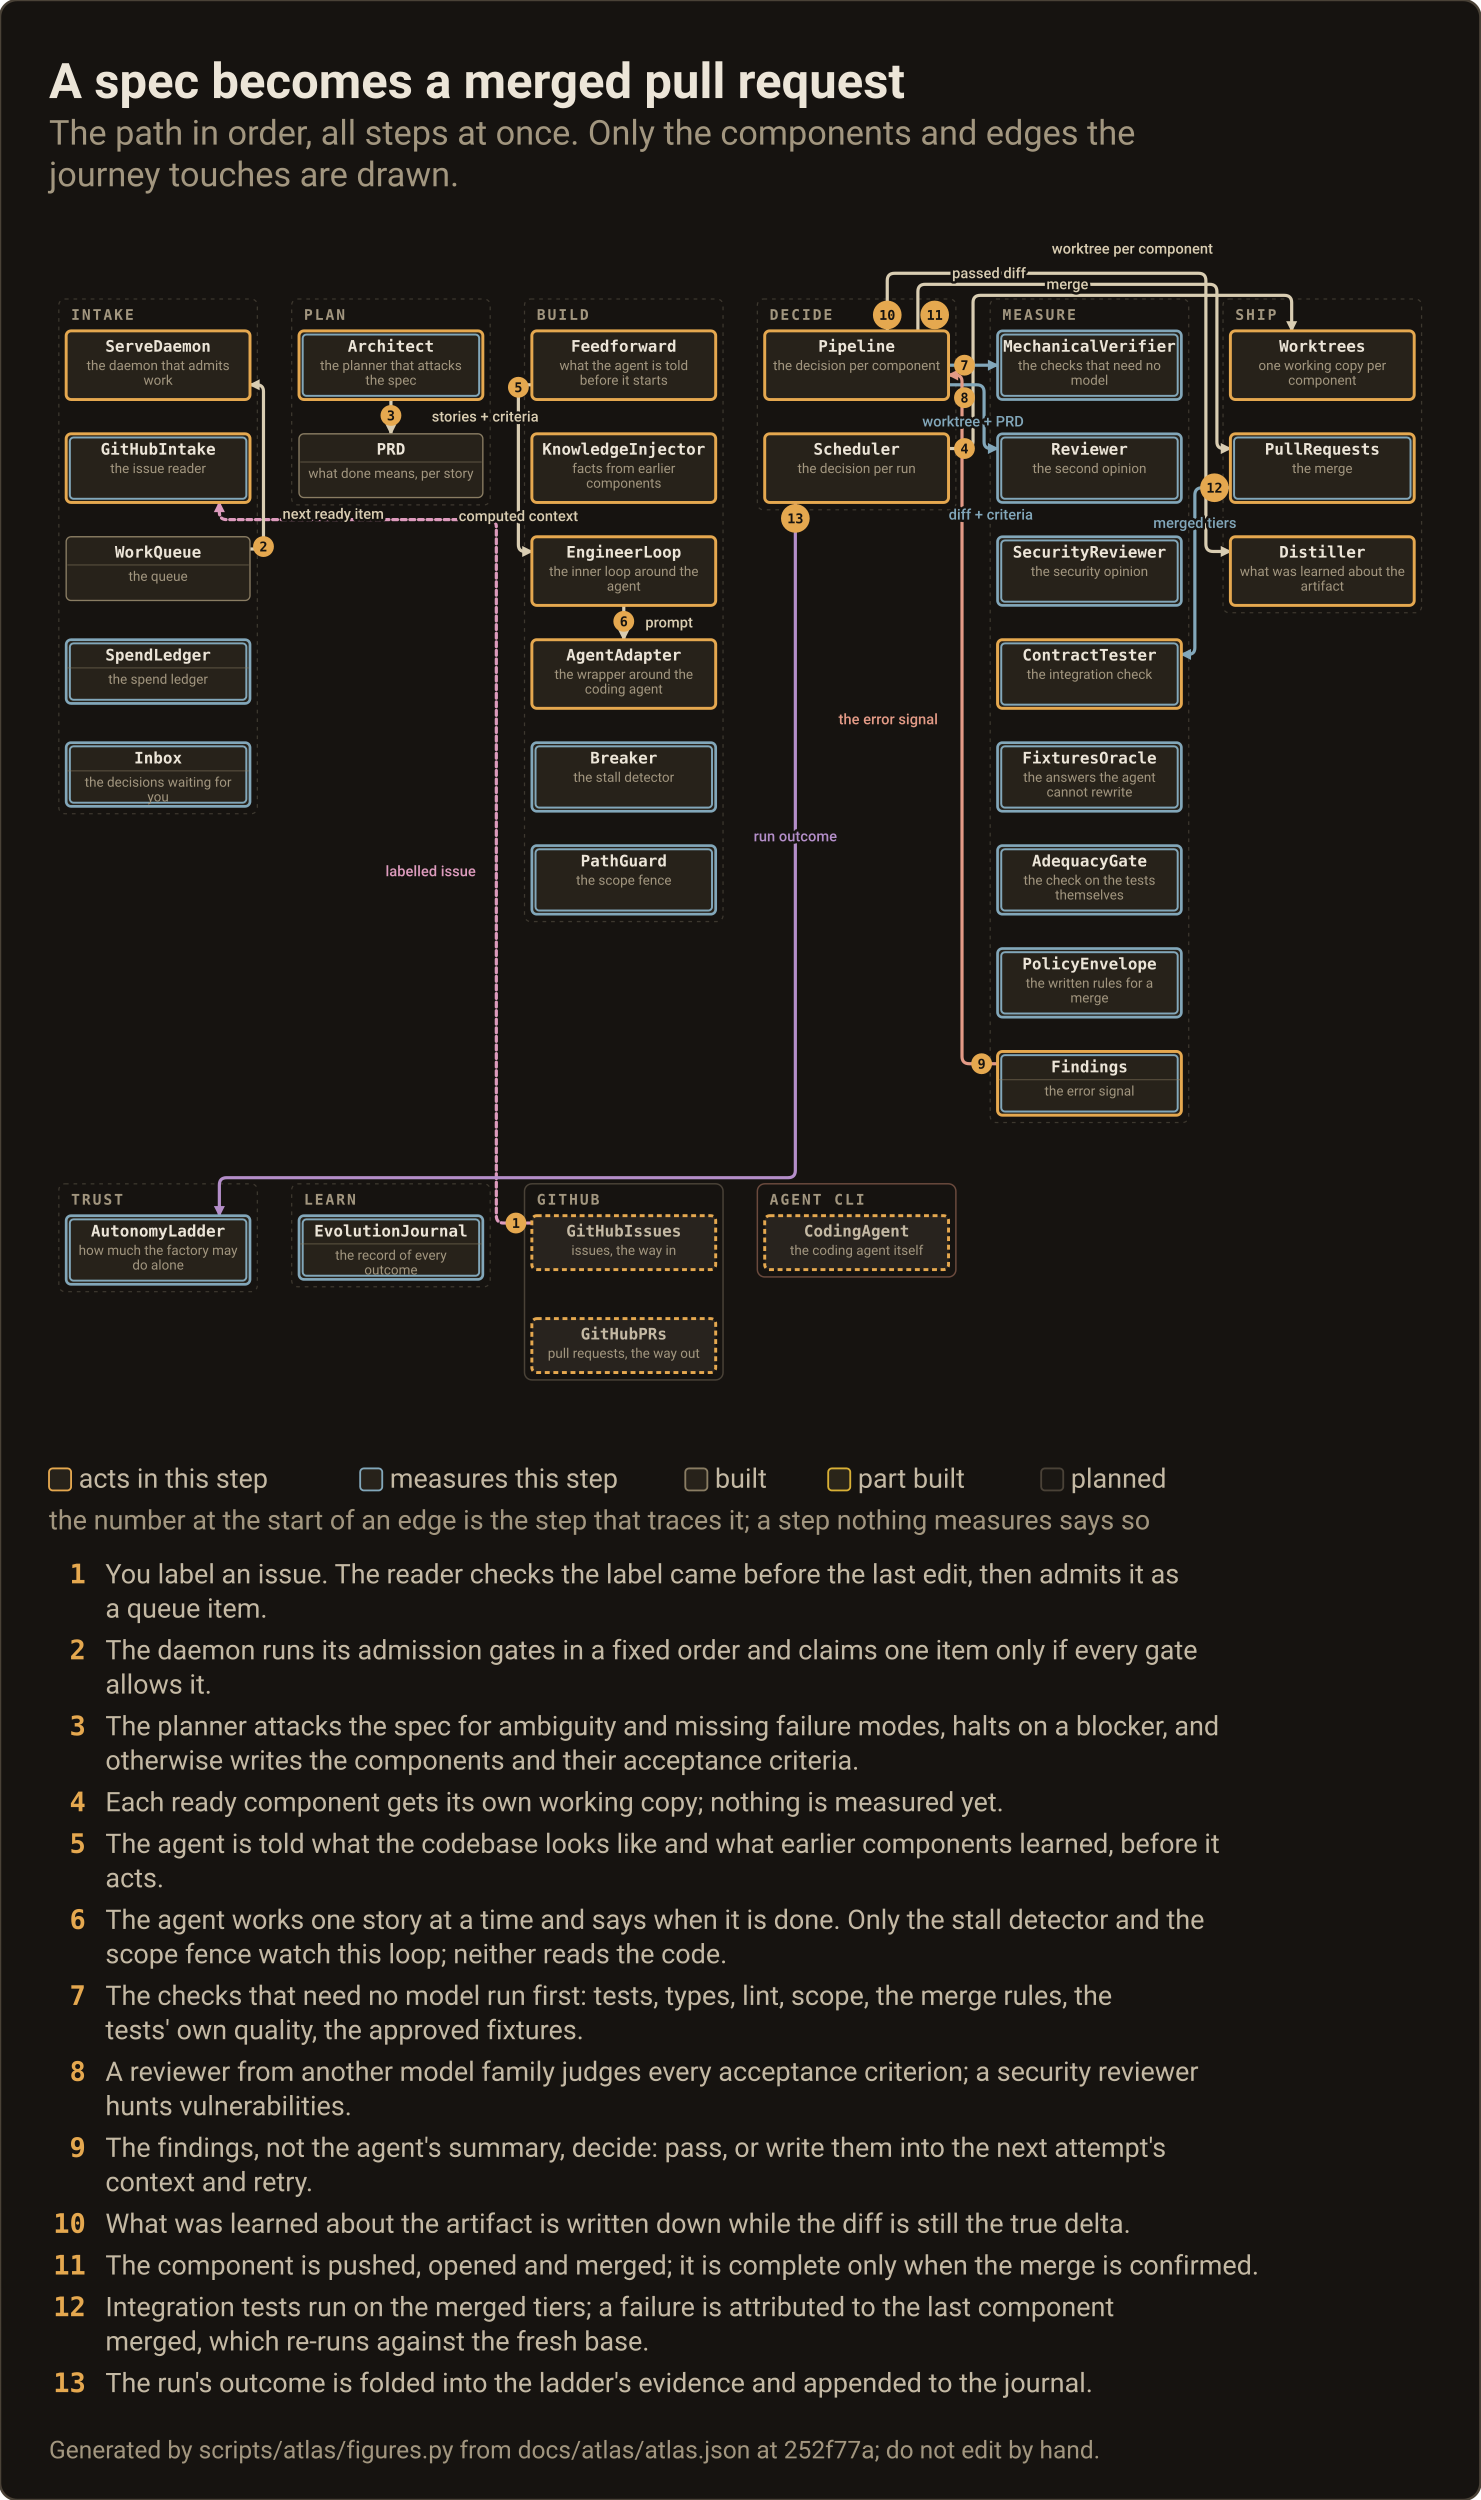
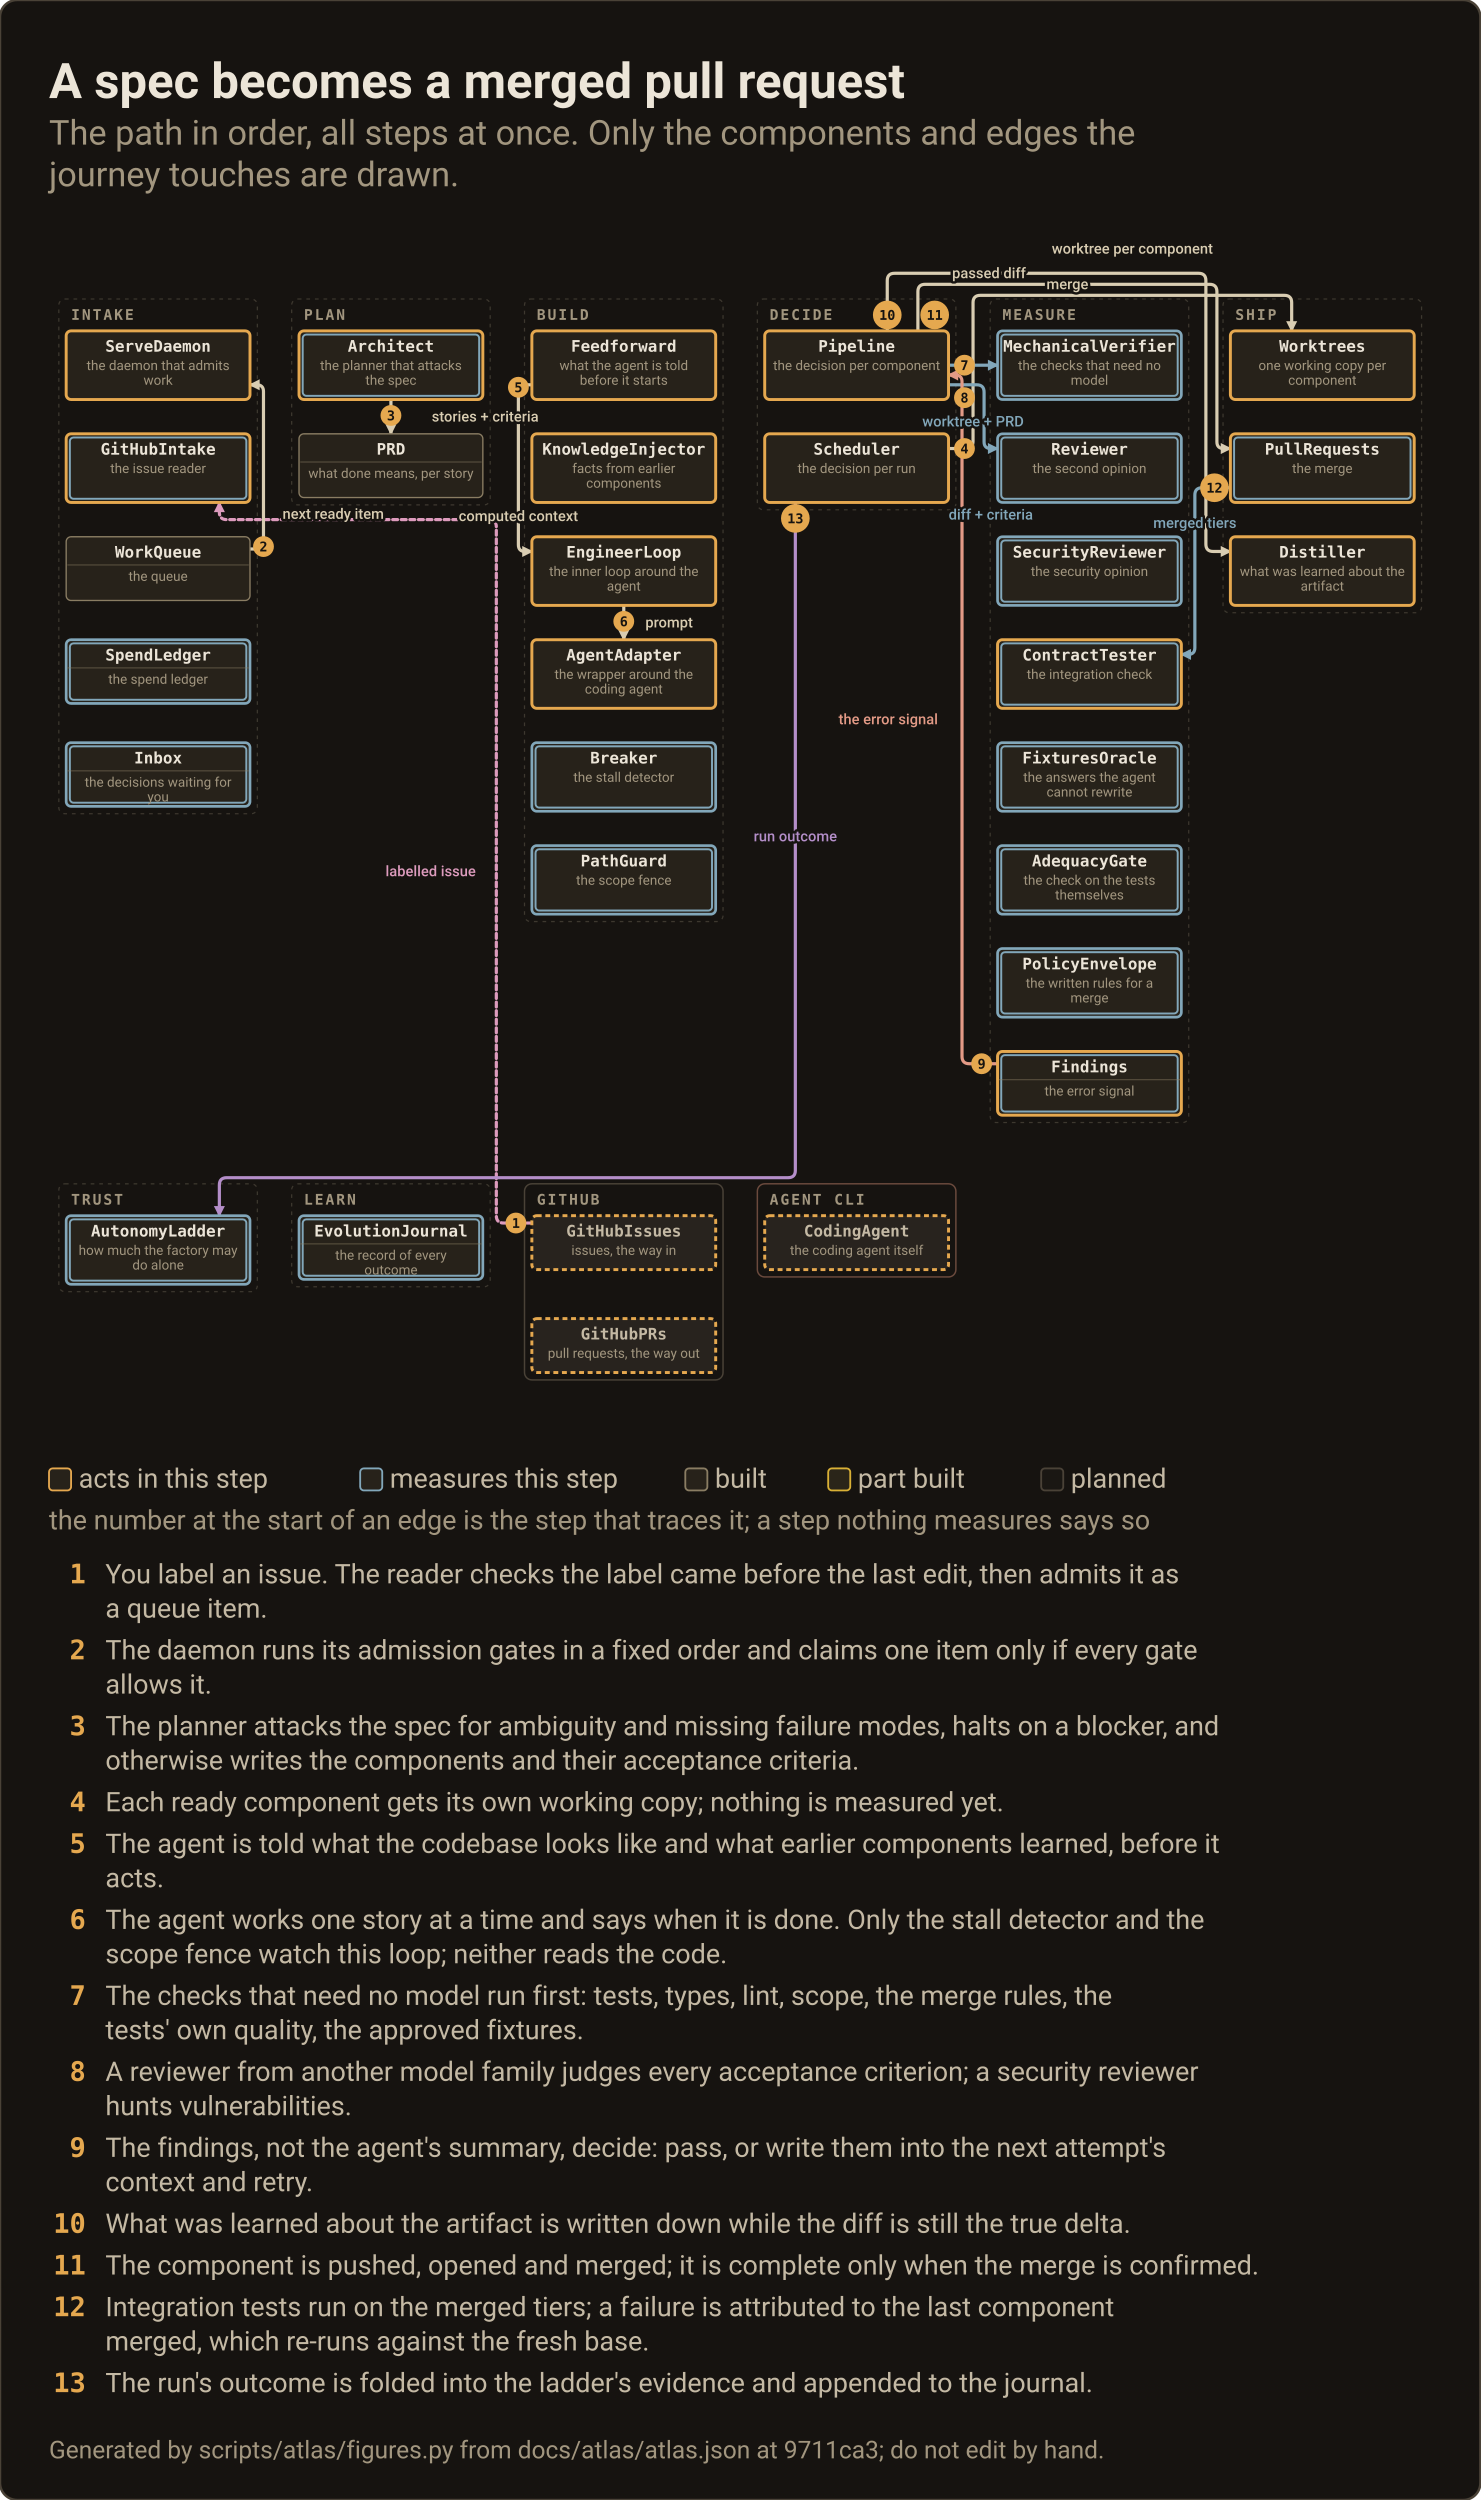
<svg xmlns="http://www.w3.org/2000/svg" width="1208" height="2040" viewBox="0 0 1208 2040" role="img" aria-label="Journey: A spec becomes a merged pull request">
  <rect x="0" y="0" width="1208" height="2040" rx="14" fill="#161310" stroke="#4A4237" stroke-width="2" />
  <text x="40.0" y="80.0" class="c0">A spec becomes a merged pull request</text>
  <text x="40.0" y="118.0" class="c1">The path in order, all steps at once. Only the components and edges the</text>
  <text x="40.0" y="152.0" class="c1">journey touches are drawn.</text>
  <svg id="map" x="40.0" y="170.0" width="1128" height="1006" viewBox="0 0 1128 1006" overflow="visible">
    <defs>
      <marker id="map-m-work" viewBox="0 0 8 8" refX="7" refY="4" markerUnits="userSpaceOnUse" markerWidth="9" markerHeight="9" orient="auto-start-reverse">
        <path d="M0,0 L8,4 L0,8 z" fill="#D9CDB2" />
      </marker>
      <marker id="map-m-measure" viewBox="0 0 8 8" refX="7" refY="4" markerUnits="userSpaceOnUse" markerWidth="9" markerHeight="9" orient="auto-start-reverse">
        <path d="M0,0 L8,4 L0,8 z" fill="#82A7BA" />
      </marker>
      <marker id="map-m-feedback" viewBox="0 0 8 8" refX="7" refY="4" markerUnits="userSpaceOnUse" markerWidth="9" markerHeight="9" orient="auto-start-reverse">
        <path d="M0,0 L8,4 L0,8 z" fill="#E39A86" />
      </marker>
      <marker id="map-m-operator" viewBox="0 0 8 8" refX="7" refY="4" markerUnits="userSpaceOnUse" markerWidth="9" markerHeight="9" orient="auto-start-reverse">
        <path d="M0,0 L8,4 L0,8 z" fill="#DD9BBD" />
      </marker>
      <marker id="map-m-trust" viewBox="0 0 8 8" refX="7" refY="4" markerUnits="userSpaceOnUse" markerWidth="9" markerHeight="9" orient="auto-start-reverse">
        <path d="M0,0 L8,4 L0,8 z" fill="#B48EC9" />
      </marker>
      <marker id="map-m-learn" viewBox="0 0 8 8" refX="7" refY="4" markerUnits="userSpaceOnUse" markerWidth="9" markerHeight="9" orient="auto-start-reverse">
        <path d="M0,0 L8,4 L0,8 z" fill="#86C9A9" />
      </marker>
      <marker id="map-m-record" viewBox="0 0 8 8" refX="7" refY="4" markerUnits="userSpaceOnUse" markerWidth="9" markerHeight="9" orient="auto-start-reverse">
        <path d="M0,0 L8,4 L0,8 z" fill="#B7C27C" />
      </marker>
      <marker id="map-m-change" viewBox="0 0 8 8" refX="7" refY="4" markerUnits="userSpaceOnUse" markerWidth="9" markerHeight="9" orient="auto-start-reverse">
        <path d="M0,0 L8,4 L0,8 z" fill="#E26D5A" />
      </marker>
      <marker id="map-m-reach" viewBox="0 0 8 8" refX="7" refY="4" markerUnits="userSpaceOnUse" markerWidth="9" markerHeight="9" orient="auto-start-reverse">
        <path d="M0,0 L8,4 L0,8 z" fill="#E5A84F" />
      </marker>
    </defs>
    <style>#map .node.quiet{opacity:.42}#map .node.planned{opacity:.5}#map .node.planned.quiet{opacity:.3}#map .node.meas .node__box{stroke:#82A7BA;stroke-width:2.2}#map .node.acts .node__box{stroke:#E5A84F;stroke-width:2.4}#map .node__ring{display:none;fill:none;stroke:#82A7BA;stroke-width:1.6}#map .node.meas .node__ring{display:inline}#map .flow.planned{opacity:.35}#map .flowlbl.planned{opacity:.5}#map .flow.off,#map .flowlbl.off{display:none}#map .flow.hot{opacity:1;stroke-opacity:1;stroke-width:2.6}#map .flowlbl.hot{opacity:1}</style>
    <rect x="8.0" y="74.0" width="162.0" height="420.0" rx="5" fill="none" stroke="#A2967F" stroke-opacity=".28" stroke-width="1" stroke-dasharray="3 4" />
    <text x="18.0" y="91.0" class="t6">INTAKE</text>
    <rect x="198.0" y="74.0" width="162.0" height="168.0" rx="5" fill="none" stroke="#A2967F" stroke-opacity=".28" stroke-width="1" stroke-dasharray="3 4" />
    <text x="208.0" y="91.0" class="t6">PLAN</text>
    <rect x="388.0" y="74.0" width="162.0" height="508.0" rx="5" fill="none" stroke="#A2967F" stroke-opacity=".28" stroke-width="1" stroke-dasharray="3 4" />
    <text x="398.0" y="91.0" class="t6">BUILD</text>
    <rect x="578.0" y="74.0" width="162.0" height="172.0" rx="5" fill="none" stroke="#A2967F" stroke-opacity=".28" stroke-width="1" stroke-dasharray="3 4" />
    <text x="588.0" y="91.0" class="t6">DECIDE</text>
    <rect x="768.0" y="74.0" width="162.0" height="672.0" rx="5" fill="none" stroke="#A2967F" stroke-opacity=".28" stroke-width="1" stroke-dasharray="3 4" />
    <text x="778.0" y="91.0" class="t6">MEASURE</text>
    <rect x="958.0" y="74.0" width="162.0" height="256.0" rx="5" fill="none" stroke="#A2967F" stroke-opacity=".28" stroke-width="1" stroke-dasharray="3 4" />
    <text x="968.0" y="91.0" class="t6">SHIP</text>
    <rect x="8.0" y="796.0" width="162.0" height="88.0" rx="5" fill="none" stroke="#A2967F" stroke-opacity=".28" stroke-width="1" stroke-dasharray="3 4" />
    <text x="18.0" y="813.0" class="t6">TRUST</text>
    <rect x="198.0" y="796.0" width="162.0" height="84.0" rx="5" fill="none" stroke="#A2967F" stroke-opacity=".28" stroke-width="1" stroke-dasharray="3 4" />
    <text x="208.0" y="813.0" class="t6">LEARN</text>
    <rect x="388.0" y="796.0" width="162.0" height="160.0" rx="6" fill="none" stroke="#4A4237" stroke-width="1.2" />
    <text x="398.0" y="813.0" class="t6">GITHUB</text>
    <rect x="578.0" y="796.0" width="162.0" height="76.0" rx="6" fill="none" stroke="#6B4A3D" stroke-width="1.2" />
    <text x="588.0" y="813.0" class="t6">AGENT CLI</text>
    <g data-layer="flow">
      <path id="map-f0" class="flow intake planned hot" data-edge="0" data-from="GitHubIssues" data-to="GitHubIntake" data-art="labelled issue" data-kind="intake" data-layer="operator" d="M 394.0 828.0 L 371.0 828.0 Q 365.0 828.0 365.0 822.0 L 365.0 260.0 Q 365.0 254.0 359.0 254.0 L 145.0 254.0 Q 139.0 254.0 139.0 248.0 L 139.0 240.0" fill="none" stroke="#DD9BBD" stroke-opacity="0.82" stroke-width="1.2" stroke-dasharray="4 3" stroke-linecap="round" marker-end="url(#map-m-operator)" />
      <path id="map-f2" class="flow intake hot" data-edge="2" data-from="WorkQueue" data-to="ServeDaemon" data-art="next ready item" data-kind="intake" data-layer="work" d="M 164.0 278.0 L 169.5 278.0 Q 175.0 278.0 175.0 272.5 L 175.0 149.5 Q 175.0 144.0 169.5 144.0 L 164.0 144.0" fill="none" stroke="#D9CDB2" stroke-opacity="0.82" stroke-width="1.2" stroke-linecap="round" marker-end="url(#map-m-work)" />
      <path id="map-f8" class="flow plan hot" data-edge="8" data-from="Architect" data-to="PRD" data-art="stories + criteria" data-kind="plan" data-layer="work" d="M 279.0 156.0 L 279.0 184.0" fill="none" stroke="#D9CDB2" stroke-opacity="0.82" stroke-width="1.2" stroke-linecap="round" marker-end="url(#map-m-work)" />
      <path id="map-f11" class="flow ship hot" data-edge="11" data-from="Scheduler" data-to="Worktrees" data-art="worktree per component" data-kind="ship" data-layer="work" d="M 734.0 196.0 L 748.0 196.0 Q 754.0 196.0 754.0 190.0 L 754.0 77.0 Q 754.0 71.0 760.0 71.0 L 1008.0 71.0 Q 1014.0 71.0 1014.0 77.0 L 1014.0 100.0" fill="none" stroke="#D9CDB2" stroke-opacity="0.82" stroke-width="1.2" stroke-linecap="round" marker-end="url(#map-m-work)" />
      <path id="map-f13" class="flow build hot" data-edge="13" data-from="Feedforward" data-to="EngineerLoop" data-art="computed context" data-kind="build" data-layer="work" d="M 394.0 144.0 L 388.5 144.0 Q 383.0 144.0 383.0 149.5 L 383.0 274.5 Q 383.0 280.0 388.5 280.0 L 394.0 280.0" fill="none" stroke="#D9CDB2" stroke-opacity="0.82" stroke-width="1.2" stroke-linecap="round" marker-end="url(#map-m-work)" />
      <path id="map-f16" class="flow build hot" data-edge="16" data-from="EngineerLoop" data-to="AgentAdapter" data-art="prompt" data-kind="build" data-layer="work" d="M 469.0 324.0 L 469.0 352.0" fill="none" stroke="#D9CDB2" stroke-opacity="0.82" stroke-width="1.2" stroke-linecap="round" marker-end="url(#map-m-work)" />
      <path id="map-f24" class="flow measure hot" data-edge="24" data-from="Pipeline" data-to="MechanicalVerifier" data-art="worktree + PRD" data-kind="measure" data-layer="measure" d="M 734.0 128.0 L 774.0 128.0" fill="none" stroke="#82A7BA" stroke-opacity="0.82" stroke-width="1.2" stroke-linecap="round" marker-end="url(#map-m-measure)" />
      <path id="map-f25" class="flow measure hot" data-edge="25" data-from="Pipeline" data-to="Reviewer" data-art="diff + criteria" data-kind="measure" data-layer="measure" d="M 734.0 144.0 L 757.0 144.0 Q 763.0 144.0 763.0 150.0 L 763.0 190.5 Q 763.0 196.0 768.5 196.0 L 774.0 196.0" fill="none" stroke="#82A7BA" stroke-opacity="0.82" stroke-width="1.2" stroke-linecap="round" marker-end="url(#map-m-measure)" />
      <path id="map-f35" class="flow decide hot" data-edge="35" data-from="Findings" data-to="Pipeline" data-art="the error signal" data-kind="decide" data-layer="feedback" d="M 774.0 698.0 L 751.0 698.0 Q 745.0 698.0 745.0 692.0 L 745.0 141.5 Q 745.0 136.0 739.5 136.0 L 734.0 136.0" fill="none" stroke="#E39A86" stroke-opacity="0.82" stroke-width="1.2" stroke-linecap="round" marker-end="url(#map-m-feedback)" />
      <path id="map-f37" class="flow ship hot" data-edge="37" data-from="Pipeline" data-to="Distiller" data-art="passed diff" data-kind="ship" data-layer="work" d="M 684.0 100.0 L 684.0 59.0 Q 684.0 53.0 690.0 53.0 L 938.0 53.0 Q 944.0 53.0 944.0 59.0 L 944.0 274.0 Q 944.0 280.0 950.0 280.0 L 964.0 280.0" fill="none" stroke="#D9CDB2" stroke-opacity="0.82" stroke-width="1.2" stroke-linecap="round" marker-end="url(#map-m-work)" />
      <path id="map-f39" class="flow ship hot" data-edge="39" data-from="Pipeline" data-to="PullRequests" data-art="merge" data-kind="ship" data-layer="work" d="M 709.0 100.0 L 709.0 68.0 Q 709.0 62.0 715.0 62.0 L 947.0 62.0 Q 953.0 62.0 953.0 68.0 L 953.0 190.5 Q 953.0 196.0 958.5 196.0 L 964.0 196.0" fill="none" stroke="#D9CDB2" stroke-opacity="0.82" stroke-width="1.2" stroke-linecap="round" marker-end="url(#map-m-work)" />
      <path id="map-f41" class="flow measure hot" data-edge="41" data-from="PullRequests" data-to="ContractTester" data-art="merged tiers" data-kind="measure" data-layer="measure" d="M 964.0 228.0 L 941.0 228.0 Q 935.0 228.0 935.0 234.0 L 935.0 358.5 Q 935.0 364.0 929.5 364.0 L 924.0 364.0" fill="none" stroke="#82A7BA" stroke-opacity="0.82" stroke-width="1.2" stroke-linecap="round" marker-end="url(#map-m-measure)" />
      <path id="map-f48" class="flow trust hot" data-edge="48" data-from="Scheduler" data-to="AutonomyLadder" data-art="run outcome" data-kind="trust" data-layer="trust" d="M 609.0 240.0 L 609.0 785.0 Q 609.0 791.0 603.0 791.0 L 145.0 791.0 Q 139.0 791.0 139.0 797.0 L 139.0 822.0" fill="none" stroke="#B48EC9" stroke-opacity="0.82" stroke-width="1.2" stroke-linecap="round" marker-end="url(#map-m-trust)" />
    </g>
    <g class="node built acts" data-id="ServeDaemon" data-kind="component" data-state="built" data-region="intake" role="button" tabindex="0" aria-label="ServeDaemon, the daemon that admits work, built">
      <rect class="node__box" x="14.0" y="100.0" width="150.0" height="56.0" rx="4.0" fill="#27221A" stroke="#8A7D63" stroke-width="1.1" />
      <rect class="node__ring" x="17.0" y="103.0" width="144.0" height="50.0" rx="3.0" />
      <text x="89.0" y="117.0" class="t7">ServeDaemon</text>
      <g data-layer="job">
        <text x="89.0" y="132.0" class="t8">the daemon that admits</text>
        <text x="89.0" y="144.0" class="t8">work</text>
      </g>
    </g>
    <g class="node built acts meas" data-id="GitHubIntake" data-kind="component" data-state="built" data-region="intake" role="button" tabindex="0" aria-label="GitHubIntake, the issue reader, built">
      <rect class="node__box" x="14.0" y="184.0" width="150.0" height="56.0" rx="4.0" fill="#27221A" stroke="#8A7D63" stroke-width="1.1" />
      <rect class="node__ring" x="17.0" y="187.0" width="144.0" height="50.0" rx="3.0" />
      <text x="89.0" y="201.0" class="t7">GitHubIntake</text>
      <g data-layer="job">
        <text x="89.0" y="216.0" class="t8">the issue reader</text>
      </g>
    </g>
    <g class="node built" data-id="WorkQueue" data-kind="store" data-state="built" data-region="intake" role="button" tabindex="0" aria-label="WorkQueue, the queue, built">
      <rect class="node__box" x="14.0" y="268.0" width="150.0" height="52.0" rx="4.0" fill="#27221A" stroke="#8A7D63" stroke-width="1.1" />
      <rect class="node__ring" x="17.0" y="271.0" width="144.0" height="46.0" rx="3.0" />
      <text x="89.0" y="285.0" class="t7">WorkQueue</text>
      <line x1="15.0" y1="291.0" x2="163.0" y2="291.0" stroke="#8A7D63" stroke-opacity=".45" stroke-width="1" />
      <g data-layer="job">
        <text x="89.0" y="304.0" class="t8">the queue</text>
      </g>
    </g>
    <g class="node built meas" data-id="SpendLedger" data-kind="store" data-state="built" data-region="intake" role="button" tabindex="0" aria-label="SpendLedger, the spend ledger, built">
      <rect class="node__box" x="14.0" y="352.0" width="150.0" height="52.0" rx="4.0" fill="#27221A" stroke="#8A7D63" stroke-width="1.1" />
      <rect class="node__ring" x="17.0" y="355.0" width="144.0" height="46.0" rx="3.0" />
      <text x="89.0" y="369.0" class="t7">SpendLedger</text>
      <line x1="15.0" y1="375.0" x2="163.0" y2="375.0" stroke="#8A7D63" stroke-opacity=".45" stroke-width="1" />
      <g data-layer="job">
        <text x="89.0" y="388.0" class="t8">the spend ledger</text>
      </g>
    </g>
    <g class="node built meas" data-id="Inbox" data-kind="store" data-state="built" data-region="intake" role="button" tabindex="0" aria-label="Inbox, the decisions waiting for you, built">
      <rect class="node__box" x="14.0" y="436.0" width="150.0" height="52.0" rx="4.0" fill="#27221A" stroke="#8A7D63" stroke-width="1.1" />
      <rect class="node__ring" x="17.0" y="439.0" width="144.0" height="46.0" rx="3.0" />
      <text x="89.0" y="453.0" class="t7">Inbox</text>
      <line x1="15.0" y1="459.0" x2="163.0" y2="459.0" stroke="#8A7D63" stroke-opacity=".45" stroke-width="1" />
      <g data-layer="job">
        <text x="89.0" y="472.0" class="t8">the decisions waiting for</text>
        <text x="89.0" y="484.0" class="t8">you</text>
      </g>
    </g>
    <g class="node built acts meas" data-id="Architect" data-kind="component" data-state="built" data-region="plan" role="button" tabindex="0" aria-label="Architect, the planner that attacks the spec, built">
      <rect class="node__box" x="204.0" y="100.0" width="150.0" height="56.0" rx="4.0" fill="#27221A" stroke="#8A7D63" stroke-width="1.1" />
      <rect class="node__ring" x="207.0" y="103.0" width="144.0" height="50.0" rx="3.0" />
      <text x="279.0" y="117.0" class="t7">Architect</text>
      <g data-layer="job">
        <text x="279.0" y="132.0" class="t8">the planner that attacks</text>
        <text x="279.0" y="144.0" class="t8">the spec</text>
      </g>
    </g>
    <g class="node built" data-id="PRD" data-kind="store" data-state="built" data-region="plan" role="button" tabindex="0" aria-label="PRD, what done means, per story, built">
      <rect class="node__box" x="204.0" y="184.0" width="150.0" height="52.0" rx="4.0" fill="#27221A" stroke="#8A7D63" stroke-width="1.1" />
      <rect class="node__ring" x="207.0" y="187.0" width="144.0" height="46.0" rx="3.0" />
      <text x="279.0" y="201.0" class="t7">PRD</text>
      <line x1="205.0" y1="207.0" x2="353.0" y2="207.0" stroke="#8A7D63" stroke-opacity=".45" stroke-width="1" />
      <g data-layer="job">
        <text x="279.0" y="220.0" class="t8">what done means, per story</text>
      </g>
    </g>
    <g class="node built acts" data-id="Feedforward" data-kind="component" data-state="built" data-region="build" role="button" tabindex="0" aria-label="Feedforward, what the agent is told before it starts, built">
      <rect class="node__box" x="394.0" y="100.0" width="150.0" height="56.0" rx="4.0" fill="#27221A" stroke="#8A7D63" stroke-width="1.1" />
      <rect class="node__ring" x="397.0" y="103.0" width="144.0" height="50.0" rx="3.0" />
      <text x="469.0" y="117.0" class="t7">Feedforward</text>
      <g data-layer="job">
        <text x="469.0" y="132.0" class="t8">what the agent is told</text>
        <text x="469.0" y="144.0" class="t8">before it starts</text>
      </g>
    </g>
    <g class="node built acts" data-id="KnowledgeInjector" data-kind="component" data-state="built" data-region="build" role="button" tabindex="0" aria-label="KnowledgeInjector, facts from earlier components, built">
      <rect class="node__box" x="394.0" y="184.0" width="150.0" height="56.0" rx="4.0" fill="#27221A" stroke="#8A7D63" stroke-width="1.1" />
      <rect class="node__ring" x="397.0" y="187.0" width="144.0" height="50.0" rx="3.0" />
      <text x="469.0" y="201.0" class="t7">KnowledgeInjector</text>
      <g data-layer="job">
        <text x="469.0" y="216.0" class="t8">facts from earlier</text>
        <text x="469.0" y="228.0" class="t8">components</text>
      </g>
    </g>
    <g class="node built acts" data-id="EngineerLoop" data-kind="component" data-state="built" data-region="build" role="button" tabindex="0" aria-label="EngineerLoop, the inner loop around the agent, built">
      <rect class="node__box" x="394.0" y="268.0" width="150.0" height="56.0" rx="4.0" fill="#27221A" stroke="#8A7D63" stroke-width="1.1" />
      <rect class="node__ring" x="397.0" y="271.0" width="144.0" height="50.0" rx="3.0" />
      <text x="469.0" y="285.0" class="t7">EngineerLoop</text>
      <g data-layer="job">
        <text x="469.0" y="300.0" class="t8">the inner loop around the</text>
        <text x="469.0" y="312.0" class="t8">agent</text>
      </g>
    </g>
    <g class="node built acts" data-id="AgentAdapter" data-kind="component" data-state="built" data-region="build" role="button" tabindex="0" aria-label="AgentAdapter, the wrapper around the coding agent, built">
      <rect class="node__box" x="394.0" y="352.0" width="150.0" height="56.0" rx="4.0" fill="#27221A" stroke="#8A7D63" stroke-width="1.1" />
      <rect class="node__ring" x="397.0" y="355.0" width="144.0" height="50.0" rx="3.0" />
      <text x="469.0" y="369.0" class="t7">AgentAdapter</text>
      <g data-layer="job">
        <text x="469.0" y="384.0" class="t8">the wrapper around the</text>
        <text x="469.0" y="396.0" class="t8">coding agent</text>
      </g>
    </g>
    <g class="node built meas" data-id="Breaker" data-kind="component" data-state="built" data-region="build" role="button" tabindex="0" aria-label="Breaker, the stall detector, built">
      <rect class="node__box" x="394.0" y="436.0" width="150.0" height="56.0" rx="4.0" fill="#27221A" stroke="#8A7D63" stroke-width="1.1" />
      <rect class="node__ring" x="397.0" y="439.0" width="144.0" height="50.0" rx="3.0" />
      <text x="469.0" y="453.0" class="t7">Breaker</text>
      <g data-layer="job">
        <text x="469.0" y="468.0" class="t8">the stall detector</text>
      </g>
    </g>
    <g class="node built meas" data-id="PathGuard" data-kind="component" data-state="built" data-region="build" role="button" tabindex="0" aria-label="PathGuard, the scope fence, built">
      <rect class="node__box" x="394.0" y="520.0" width="150.0" height="56.0" rx="4.0" fill="#27221A" stroke="#8A7D63" stroke-width="1.1" />
      <rect class="node__ring" x="397.0" y="523.0" width="144.0" height="50.0" rx="3.0" />
      <text x="469.0" y="537.0" class="t7">PathGuard</text>
      <g data-layer="job">
        <text x="469.0" y="552.0" class="t8">the scope fence</text>
      </g>
    </g>
    <g class="node built meas" data-id="MechanicalVerifier" data-kind="component" data-state="built" data-region="measure" role="button" tabindex="0" aria-label="MechanicalVerifier, the checks that need no model, built">
      <rect class="node__box" x="774.0" y="100.0" width="150.0" height="56.0" rx="4.0" fill="#27221A" stroke="#8A7D63" stroke-width="1.1" />
      <rect class="node__ring" x="777.0" y="103.0" width="144.0" height="50.0" rx="3.0" />
      <text x="849.0" y="117.0" class="t7">MechanicalVerifier</text>
      <g data-layer="job">
        <text x="849.0" y="132.0" class="t8">the checks that need no</text>
        <text x="849.0" y="144.0" class="t8">model</text>
      </g>
    </g>
    <g class="node built meas" data-id="Reviewer" data-kind="component" data-state="built" data-region="measure" role="button" tabindex="0" aria-label="Reviewer, the second opinion, built">
      <rect class="node__box" x="774.0" y="184.0" width="150.0" height="56.0" rx="4.0" fill="#27221A" stroke="#8A7D63" stroke-width="1.1" />
      <rect class="node__ring" x="777.0" y="187.0" width="144.0" height="50.0" rx="3.0" />
      <text x="849.0" y="201.0" class="t7">Reviewer</text>
      <g data-layer="job">
        <text x="849.0" y="216.0" class="t8">the second opinion</text>
      </g>
    </g>
    <g class="node built meas" data-id="SecurityReviewer" data-kind="component" data-state="built" data-region="measure" role="button" tabindex="0" aria-label="SecurityReviewer, the security opinion, built">
      <rect class="node__box" x="774.0" y="268.0" width="150.0" height="56.0" rx="4.0" fill="#27221A" stroke="#8A7D63" stroke-width="1.1" />
      <rect class="node__ring" x="777.0" y="271.0" width="144.0" height="50.0" rx="3.0" />
      <text x="849.0" y="285.0" class="t7">SecurityReviewer</text>
      <g data-layer="job">
        <text x="849.0" y="300.0" class="t8">the security opinion</text>
      </g>
    </g>
    <g class="node built acts meas" data-id="ContractTester" data-kind="component" data-state="built" data-region="measure" role="button" tabindex="0" aria-label="ContractTester, the integration check, built">
      <rect class="node__box" x="774.0" y="352.0" width="150.0" height="56.0" rx="4.0" fill="#27221A" stroke="#8A7D63" stroke-width="1.1" />
      <rect class="node__ring" x="777.0" y="355.0" width="144.0" height="50.0" rx="3.0" />
      <text x="849.0" y="369.0" class="t7">ContractTester</text>
      <g data-layer="job">
        <text x="849.0" y="384.0" class="t8">the integration check</text>
      </g>
    </g>
    <g class="node built meas" data-id="FixturesOracle" data-kind="component" data-state="built" data-region="measure" role="button" tabindex="0" aria-label="FixturesOracle, the answers the agent cannot rewrite, built">
      <rect class="node__box" x="774.0" y="436.0" width="150.0" height="56.0" rx="4.0" fill="#27221A" stroke="#8A7D63" stroke-width="1.1" />
      <rect class="node__ring" x="777.0" y="439.0" width="144.0" height="50.0" rx="3.0" />
      <text x="849.0" y="453.0" class="t7">FixturesOracle</text>
      <g data-layer="job">
        <text x="849.0" y="468.0" class="t8">the answers the agent</text>
        <text x="849.0" y="480.0" class="t8">cannot rewrite</text>
      </g>
    </g>
    <g class="node built meas" data-id="AdequacyGate" data-kind="component" data-state="built" data-region="measure" role="button" tabindex="0" aria-label="AdequacyGate, the check on the tests themselves, built">
      <rect class="node__box" x="774.0" y="520.0" width="150.0" height="56.0" rx="4.0" fill="#27221A" stroke="#8A7D63" stroke-width="1.1" />
      <rect class="node__ring" x="777.0" y="523.0" width="144.0" height="50.0" rx="3.0" />
      <text x="849.0" y="537.0" class="t7">AdequacyGate</text>
      <g data-layer="job">
        <text x="849.0" y="552.0" class="t8">the check on the tests</text>
        <text x="849.0" y="564.0" class="t8">themselves</text>
      </g>
    </g>
    <g class="node built meas" data-id="PolicyEnvelope" data-kind="component" data-state="built" data-region="measure" role="button" tabindex="0" aria-label="PolicyEnvelope, the written rules for a merge, built">
      <rect class="node__box" x="774.0" y="604.0" width="150.0" height="56.0" rx="4.0" fill="#27221A" stroke="#8A7D63" stroke-width="1.1" />
      <rect class="node__ring" x="777.0" y="607.0" width="144.0" height="50.0" rx="3.0" />
      <text x="849.0" y="621.0" class="t7">PolicyEnvelope</text>
      <g data-layer="job">
        <text x="849.0" y="636.0" class="t8">the written rules for a</text>
        <text x="849.0" y="648.0" class="t8">merge</text>
      </g>
    </g>
    <g class="node built acts meas" data-id="Findings" data-kind="store" data-state="built" data-region="measure" role="button" tabindex="0" aria-label="Findings, the error signal, built">
      <rect class="node__box" x="774.0" y="688.0" width="150.0" height="52.0" rx="4.0" fill="#27221A" stroke="#8A7D63" stroke-width="1.1" />
      <rect class="node__ring" x="777.0" y="691.0" width="144.0" height="46.0" rx="3.0" />
      <text x="849.0" y="705.0" class="t7">Findings</text>
      <line x1="775.0" y1="711.0" x2="923.0" y2="711.0" stroke="#8A7D63" stroke-opacity=".45" stroke-width="1" />
      <g data-layer="job">
        <text x="849.0" y="724.0" class="t8">the error signal</text>
      </g>
    </g>
    <g class="node built acts" data-id="Pipeline" data-kind="component" data-state="built" data-region="decide" role="button" tabindex="0" aria-label="Pipeline, the decision per component, built">
      <rect class="node__box" x="584.0" y="100.0" width="150.0" height="56.0" rx="4.0" fill="#27221A" stroke="#8A7D63" stroke-width="1.1" />
      <rect class="node__ring" x="587.0" y="103.0" width="144.0" height="50.0" rx="3.0" />
      <text x="659.0" y="117.0" class="t7">Pipeline</text>
      <g data-layer="job">
        <text x="659.0" y="132.0" class="t8">the decision per component</text>
      </g>
    </g>
    <g class="node built acts" data-id="Scheduler" data-kind="component" data-state="built" data-region="decide" role="button" tabindex="0" aria-label="Scheduler, the decision per run, built">
      <rect class="node__box" x="584.0" y="184.0" width="150.0" height="56.0" rx="4.0" fill="#27221A" stroke="#8A7D63" stroke-width="1.1" />
      <rect class="node__ring" x="587.0" y="187.0" width="144.0" height="50.0" rx="3.0" />
      <text x="659.0" y="201.0" class="t7">Scheduler</text>
      <g data-layer="job">
        <text x="659.0" y="216.0" class="t8">the decision per run</text>
      </g>
    </g>
    <g class="node built acts" data-id="Worktrees" data-kind="component" data-state="built" data-region="ship" role="button" tabindex="0" aria-label="Worktrees, one working copy per component, built">
      <rect class="node__box" x="964.0" y="100.0" width="150.0" height="56.0" rx="4.0" fill="#27221A" stroke="#8A7D63" stroke-width="1.1" />
      <rect class="node__ring" x="967.0" y="103.0" width="144.0" height="50.0" rx="3.0" />
      <text x="1039.0" y="117.0" class="t7">Worktrees</text>
      <g data-layer="job">
        <text x="1039.0" y="132.0" class="t8">one working copy per</text>
        <text x="1039.0" y="144.0" class="t8">component</text>
      </g>
    </g>
    <g class="node built acts meas" data-id="PullRequests" data-kind="component" data-state="built" data-region="ship" role="button" tabindex="0" aria-label="PullRequests, the merge, built">
      <rect class="node__box" x="964.0" y="184.0" width="150.0" height="56.0" rx="4.0" fill="#27221A" stroke="#8A7D63" stroke-width="1.1" />
      <rect class="node__ring" x="967.0" y="187.0" width="144.0" height="50.0" rx="3.0" />
      <text x="1039.0" y="201.0" class="t7">PullRequests</text>
      <g data-layer="job">
        <text x="1039.0" y="216.0" class="t8">the merge</text>
      </g>
    </g>
    <g class="node built acts" data-id="Distiller" data-kind="component" data-state="built" data-region="ship" role="button" tabindex="0" aria-label="Distiller, what was learned about the artifact, built">
      <rect class="node__box" x="964.0" y="268.0" width="150.0" height="56.0" rx="4.0" fill="#27221A" stroke="#8A7D63" stroke-width="1.1" />
      <rect class="node__ring" x="967.0" y="271.0" width="144.0" height="50.0" rx="3.0" />
      <text x="1039.0" y="285.0" class="t7">Distiller</text>
      <g data-layer="job">
        <text x="1039.0" y="300.0" class="t8">what was learned about the</text>
        <text x="1039.0" y="312.0" class="t8">artifact</text>
      </g>
    </g>
    <g class="node built meas" data-id="AutonomyLadder" data-kind="component" data-state="built" data-region="trust" role="button" tabindex="0" aria-label="AutonomyLadder, how much the factory may do alone, built">
      <rect class="node__box" x="14.0" y="822.0" width="150.0" height="56.0" rx="4.0" fill="#27221A" stroke="#8A7D63" stroke-width="1.1" />
      <rect class="node__ring" x="17.0" y="825.0" width="144.0" height="50.0" rx="3.0" />
      <text x="89.0" y="839.0" class="t7">AutonomyLadder</text>
      <g data-layer="job">
        <text x="89.0" y="854.0" class="t8">how much the factory may</text>
        <text x="89.0" y="866.0" class="t8">do alone</text>
      </g>
    </g>
    <g class="node built meas" data-id="EvolutionJournal" data-kind="store" data-state="built" data-region="learn" role="button" tabindex="0" aria-label="EvolutionJournal, the record of every outcome, built">
      <rect class="node__box" x="204.0" y="822.0" width="150.0" height="52.0" rx="4.0" fill="#27221A" stroke="#8A7D63" stroke-width="1.1" />
      <rect class="node__ring" x="207.0" y="825.0" width="144.0" height="46.0" rx="3.0" />
      <text x="279.0" y="839.0" class="t7">EvolutionJournal</text>
      <line x1="205.0" y1="845.0" x2="353.0" y2="845.0" stroke="#8A7D63" stroke-opacity=".45" stroke-width="1" />
      <g data-layer="job">
        <text x="279.0" y="858.0" class="t8">the record of every</text>
        <text x="279.0" y="870.0" class="t8">outcome</text>
      </g>
    </g>
    <g class="node actor acts" data-id="GitHubIssues" data-kind="actor" data-state="planned" data-region="github" role="button" tabindex="0" aria-label="GitHubIssues, issues, the way in, outside">
      <rect class="node__box" x="394.0" y="822.0" width="150.0" height="44.0" rx="4.0" fill="#28231E" stroke="#A2967F" stroke-width="1.1" stroke-dasharray="4 3" />
      <rect class="node__ring" x="397.0" y="825.0" width="144.0" height="38.0" rx="3.0" />
      <text x="469.0" y="839.0" class="t9">GitHubIssues</text>
      <g data-layer="job">
        <text x="469.0" y="854.0" class="t8">issues, the way in</text>
      </g>
    </g>
    <g class="node actor acts" data-id="GitHubPRs" data-kind="actor" data-state="planned" data-region="github" role="button" tabindex="0" aria-label="GitHubPRs, pull requests, the way out, outside">
      <rect class="node__box" x="394.0" y="906.0" width="150.0" height="44.0" rx="4.0" fill="#28231E" stroke="#A2967F" stroke-width="1.1" stroke-dasharray="4 3" />
      <rect class="node__ring" x="397.0" y="909.0" width="144.0" height="38.0" rx="3.0" />
      <text x="469.0" y="923.0" class="t9">GitHubPRs</text>
      <g data-layer="job">
        <text x="469.0" y="938.0" class="t8">pull requests, the way out</text>
      </g>
    </g>
    <g class="node actor acts" data-id="CodingAgent" data-kind="actor" data-state="planned" data-region="agent_cli" role="button" tabindex="0" aria-label="CodingAgent, the coding agent itself, outside">
      <rect class="node__box" x="584.0" y="822.0" width="150.0" height="44.0" rx="4.0" fill="#28231E" stroke="#A2967F" stroke-width="1.1" stroke-dasharray="4 3" />
      <rect class="node__ring" x="587.0" y="825.0" width="144.0" height="38.0" rx="3.0" />
      <text x="659.0" y="839.0" class="t9">CodingAgent</text>
      <g data-layer="job">
        <text x="659.0" y="854.0" class="t8">the coding agent itself</text>
      </g>
    </g>
    <g data-layer="flow">
      <g class="flowlbl intake planned hot" data-edge="0" data-from="GitHubIssues" data-to="GitHubIntake" data-layer="operator">
        <text x="311.4" y="545.0" class="t1">labelled issue</text>
      </g>
      <g class="flowlbl intake hot" data-edge="2" data-from="WorkQueue" data-to="ServeDaemon" data-layer="work">
        <text x="231.9" y="253.4" class="t2">next ready item</text>
      </g>
      <g class="flowlbl plan hot" data-edge="8" data-from="Architect" data-to="PRD" data-layer="work">
        <text x="355.9" y="174.0" class="t2">stories + criteria</text>
      </g>
      <g class="flowlbl ship hot" data-edge="11" data-from="Scheduler" data-to="Worktrees" data-layer="work">
        <text x="884.0" y="37.0" class="t2">worktree per component</text>
      </g>
      <g class="flowlbl build hot" data-edge="13" data-from="Feedforward" data-to="EngineerLoop" data-layer="work">
        <text x="383.0" y="255.2" class="t2">computed context</text>
      </g>
      <g class="flowlbl build hot" data-edge="16" data-from="EngineerLoop" data-to="AgentAdapter" data-layer="work">
        <text x="506.0" y="342.0" class="t2">prompt</text>
      </g>
      <g class="flowlbl measure hot" data-edge="24" data-from="Pipeline" data-to="MechanicalVerifier" data-layer="measure">
        <text x="754.0" y="178.0" class="t3">worktree + PRD</text>
      </g>
      <g class="flowlbl measure hot" data-edge="25" data-from="Pipeline" data-to="Reviewer" data-layer="measure">
        <text x="768.5" y="254.0" class="t3">diff + criteria</text>
      </g>
      <g class="flowlbl decide hot" data-edge="35" data-from="Findings" data-to="Pipeline" data-layer="feedback">
        <text x="684.8" y="421.0" class="t4">the error signal</text>
      </g>
      <g class="flowlbl ship hot" data-edge="37" data-from="Pipeline" data-to="Distiller" data-layer="work">
        <text x="767.0" y="57.0" class="t2">passed diff</text>
      </g>
      <g class="flowlbl ship hot" data-edge="39" data-from="Pipeline" data-to="PullRequests" data-layer="work">
        <text x="831.0" y="66.0" class="t2">merge</text>
      </g>
      <g class="flowlbl measure hot" data-edge="41" data-from="PullRequests" data-to="ContractTester" data-layer="measure">
        <text x="935.0" y="260.8" class="t3">merged tiers</text>
      </g>
      <g class="flowlbl trust hot" data-edge="48" data-from="Scheduler" data-to="AutonomyLadder" data-layer="trust">
        <text x="609.0" y="516.5" class="t5">run outcome</text>
      </g>
    </g>
    <g data-layer="steps">
      <g class="step" data-edge="0">
        <circle cx="381.0" cy="828.0" r="8.5" fill="#E5A84F" />
        <text x="381.0" y="832.0" class="t0">1</text>
      </g>
      <g class="step" data-edge="2">
        <circle cx="175.0" cy="276.0" r="8.5" fill="#E5A84F" />
        <text x="175.0" y="280.0" class="t0">2</text>
      </g>
      <g class="step" data-edge="8">
        <circle cx="279.0" cy="169.0" r="8.5" fill="#E5A84F" />
        <text x="279.0" y="173.0" class="t0">3</text>
      </g>
      <g class="step" data-edge="11">
        <circle cx="747.0" cy="196.0" r="8.5" fill="#E5A84F" />
        <text x="747.0" y="200.0" class="t0">4</text>
      </g>
      <g class="step" data-edge="13">
        <circle cx="383.0" cy="146.0" r="8.5" fill="#E5A84F" />
        <text x="383.0" y="150.0" class="t0">5</text>
      </g>
      <g class="step" data-edge="16">
        <circle cx="469.0" cy="337.0" r="8.5" fill="#E5A84F" />
        <text x="469.0" y="341.0" class="t0">6</text>
      </g>
      <g class="step" data-edge="24">
        <circle cx="747.0" cy="128.0" r="8.5" fill="#E5A84F" />
        <text x="747.0" y="132.0" class="t0">7</text>
      </g>
      <g class="step" data-edge="25">
        <circle cx="747.0" cy="154.5" r="8.5" fill="#E5A84F" />
        <text x="747.0" y="158.5" class="t0">8</text>
      </g>
      <g class="step" data-edge="35">
        <circle cx="761.0" cy="698.0" r="8.5" fill="#E5A84F" />
        <text x="761.0" y="702.0" class="t0">9</text>
      </g>
      <g class="step" data-edge="37">
        <circle cx="684.0" cy="87.0" r="11.7" fill="#E5A84F" />
        <text x="684.0" y="91.0" class="t0">10</text>
      </g>
      <g class="step" data-edge="39">
        <circle cx="722.7" cy="87.0" r="11.7" fill="#E5A84F" />
        <text x="722.7" y="91.0" class="t0">11</text>
      </g>
      <g class="step" data-edge="41">
        <circle cx="951.0" cy="228.0" r="11.7" fill="#E5A84F" />
        <text x="951.0" y="232.0" class="t0">12</text>
      </g>
      <g class="step" data-edge="48">
        <circle cx="609.0" cy="253.0" r="11.7" fill="#E5A84F" />
        <text x="609.0" y="257.0" class="t0">13</text>
      </g>
    </g>
    <style>#map .t0{font-family:ui-monospace,"SF Mono",SFMono-Regular,"JetBrains Mono",Menlo,Consolas,monospace;font-size:11.0px;font-weight:700;fill:#161310;text-anchor:middle}#map .t1{font-family:ui-sans-serif,system-ui,-apple-system,"SF Pro Text","Segoe UI",Roboto,"Helvetica Neue",Arial,sans-serif;font-size:12.0px;font-weight:500;fill:#DD9BBD;text-anchor:middle;paint-order:stroke;stroke:#161310;stroke-width:4;stroke-linejoin:round}#map .t2{font-family:ui-sans-serif,system-ui,-apple-system,"SF Pro Text","Segoe UI",Roboto,"Helvetica Neue",Arial,sans-serif;font-size:12.0px;font-weight:500;fill:#D9CDB2;text-anchor:middle;paint-order:stroke;stroke:#161310;stroke-width:4;stroke-linejoin:round}#map .t3{font-family:ui-sans-serif,system-ui,-apple-system,"SF Pro Text","Segoe UI",Roboto,"Helvetica Neue",Arial,sans-serif;font-size:12.0px;font-weight:500;fill:#82A7BA;text-anchor:middle;paint-order:stroke;stroke:#161310;stroke-width:4;stroke-linejoin:round}#map .t4{font-family:ui-sans-serif,system-ui,-apple-system,"SF Pro Text","Segoe UI",Roboto,"Helvetica Neue",Arial,sans-serif;font-size:12.0px;font-weight:500;fill:#E39A86;text-anchor:middle;paint-order:stroke;stroke:#161310;stroke-width:4;stroke-linejoin:round}#map .t5{font-family:ui-sans-serif,system-ui,-apple-system,"SF Pro Text","Segoe UI",Roboto,"Helvetica Neue",Arial,sans-serif;font-size:12.0px;font-weight:500;fill:#B48EC9;text-anchor:middle;paint-order:stroke;stroke:#161310;stroke-width:4;stroke-linejoin:round}#map .t6{font-family:ui-monospace,"SF Mono",SFMono-Regular,"JetBrains Mono",Menlo,Consolas,monospace;font-size:12.0px;font-weight:600;fill:#A2967F;text-anchor:start;letter-spacing:.13em}#map .t7{font-family:ui-monospace,"SF Mono",SFMono-Regular,"JetBrains Mono",Menlo,Consolas,monospace;font-size:13.0px;font-weight:600;fill:#ECE5D8;text-anchor:middle}#map .t8{font-family:ui-sans-serif,system-ui,-apple-system,"SF Pro Text","Segoe UI",Roboto,"Helvetica Neue",Arial,sans-serif;font-size:11.0px;font-weight:400;fill:#A2967F;text-anchor:middle}#map .t9{font-family:ui-monospace,"SF Mono",SFMono-Regular,"JetBrains Mono",Menlo,Consolas,monospace;font-size:13.0px;font-weight:600;fill:#C4B9A4;text-anchor:middle}</style>
  </svg>
  <rect x="40.0" y="1198.2" width="18" height="18" rx="3" fill="#27221A" stroke="#E5A84F" stroke-width="1.5" />
  <text x="64.2" y="1214.0" class="c2">acts in this step</text>
  <rect x="293.9" y="1198.2" width="18" height="18" rx="3" fill="#27221A" stroke="#82A7BA" stroke-width="1.5" />
  <text x="318.1" y="1214.0" class="c2">measures this step</text>
  <rect x="559.2" y="1198.2" width="18" height="18" rx="3" fill="#27221A" stroke="#8A7D63" stroke-width="1.5" />
  <text x="583.4" y="1214.0" class="c2">built</text>
  <rect x="675.8" y="1198.2" width="18" height="18" rx="3" fill="#2A2519" stroke="#D9B036" stroke-width="1.5" />
  <text x="700.0" y="1214.0" class="c2">part built</text>
  <rect x="849.6" y="1198.2" width="18" height="18" rx="3" fill="#1A1713" stroke="#4A4237" stroke-width="1.5" />
  <text x="873.8" y="1214.0" class="c2">planned</text>
  <text x="40.0" y="1248.0" class="c3">the number at the start of an edge is the step that traces it; a step nothing measures says so</text>
  <text x="70.0" y="1292.0" class="c4">1</text>
  <text x="86.0" y="1292.0" class="c2">You label an issue. The reader checks the label came before the last edit, then admits it as</text>
  <text x="86.0" y="1320.0" class="c2">a queue item.</text>
  <text x="70.0" y="1354.0" class="c4">2</text>
  <text x="86.0" y="1354.0" class="c2">The daemon runs its admission gates in a fixed order and claims one item only if every gate</text>
  <text x="86.0" y="1382.0" class="c2">allows it.</text>
  <text x="70.0" y="1416.0" class="c4">3</text>
  <text x="86.0" y="1416.0" class="c2">The planner attacks the spec for ambiguity and missing failure modes, halts on a blocker, and</text>
  <text x="86.0" y="1444.0" class="c2">otherwise writes the components and their acceptance criteria.</text>
  <text x="70.0" y="1478.0" class="c4">4</text>
  <text x="86.0" y="1478.0" class="c2">Each ready component gets its own working copy; nothing is measured yet.</text>
  <text x="70.0" y="1512.0" class="c4">5</text>
  <text x="86.0" y="1512.0" class="c2">The agent is told what the codebase looks like and what earlier components learned, before it</text>
  <text x="86.0" y="1540.0" class="c2">acts.</text>
  <text x="70.0" y="1574.0" class="c4">6</text>
  <text x="86.0" y="1574.0" class="c2">The agent works one story at a time and says when it is done. Only the stall detector and the</text>
  <text x="86.0" y="1602.0" class="c2">scope fence watch this loop; neither reads the code.</text>
  <text x="70.0" y="1636.0" class="c4">7</text>
  <text x="86.0" y="1636.0" class="c2">The checks that need no model run first: tests, types, lint, scope, the merge rules, the</text>
  <text x="86.0" y="1664.0" class="c2">tests' own quality, the approved fixtures.</text>
  <text x="70.0" y="1698.0" class="c4">8</text>
  <text x="86.0" y="1698.0" class="c2">A reviewer from another model family judges every acceptance criterion; a security reviewer</text>
  <text x="86.0" y="1726.0" class="c2">hunts vulnerabilities.</text>
  <text x="70.0" y="1760.0" class="c4">9</text>
  <text x="86.0" y="1760.0" class="c2">The findings, not the agent's summary, decide: pass, or write them into the next attempt's</text>
  <text x="86.0" y="1788.0" class="c2">context and retry.</text>
  <text x="70.0" y="1822.0" class="c4">10</text>
  <text x="86.0" y="1822.0" class="c2">What was learned about the artifact is written down while the diff is still the true delta.</text>
  <text x="70.0" y="1856.0" class="c4">11</text>
  <text x="86.0" y="1856.0" class="c2">The component is pushed, opened and merged; it is complete only when the merge is confirmed.</text>
  <text x="70.0" y="1890.0" class="c4">12</text>
  <text x="86.0" y="1890.0" class="c2">Integration tests run on the merged tiers; a failure is attributed to the last component</text>
  <text x="86.0" y="1918.0" class="c2">merged, which re-runs against the fresh base.</text>
  <text x="70.0" y="1952.0" class="c4">13</text>
  <text x="86.0" y="1952.0" class="c2">The run's outcome is folded into the ladder's evidence and appended to the journal.</text>
-   <text x="40.0" y="2006.0" class="c5">Generated by scripts/atlas/figures.py from docs/atlas/atlas.json at 252f77a; do not edit by hand.</text>
+   <text x="40.0" y="2006.0" class="c5">Generated by scripts/atlas/figures.py from docs/atlas/atlas.json at 9711ca3; do not edit by hand.</text>
  <style>.c0{font-family:ui-sans-serif,system-ui,-apple-system,"SF Pro Text","Segoe UI",Roboto,"Helvetica Neue",Arial,sans-serif;font-size:40.0px;font-weight:600;fill:#ECE5D8;text-anchor:start}.c1{font-family:ui-sans-serif,system-ui,-apple-system,"SF Pro Text","Segoe UI",Roboto,"Helvetica Neue",Arial,sans-serif;font-size:28.0px;font-weight:400;fill:#A2967F;text-anchor:start}.c2{font-family:ui-sans-serif,system-ui,-apple-system,"SF Pro Text","Segoe UI",Roboto,"Helvetica Neue",Arial,sans-serif;font-size:22.0px;font-weight:400;fill:#C4B9A4;text-anchor:start}.c3{font-family:ui-sans-serif,system-ui,-apple-system,"SF Pro Text","Segoe UI",Roboto,"Helvetica Neue",Arial,sans-serif;font-size:22.0px;font-weight:400;fill:#A2967F;text-anchor:start}.c4{font-family:ui-monospace,"SF Mono",SFMono-Regular,"JetBrains Mono",Menlo,Consolas,monospace;font-size:22.0px;font-weight:700;fill:#E5A84F;text-anchor:end}.c5{font-family:ui-sans-serif,system-ui,-apple-system,"SF Pro Text","Segoe UI",Roboto,"Helvetica Neue",Arial,sans-serif;font-size:20.0px;font-weight:400;fill:#A2967F;text-anchor:start}</style>
</svg>
